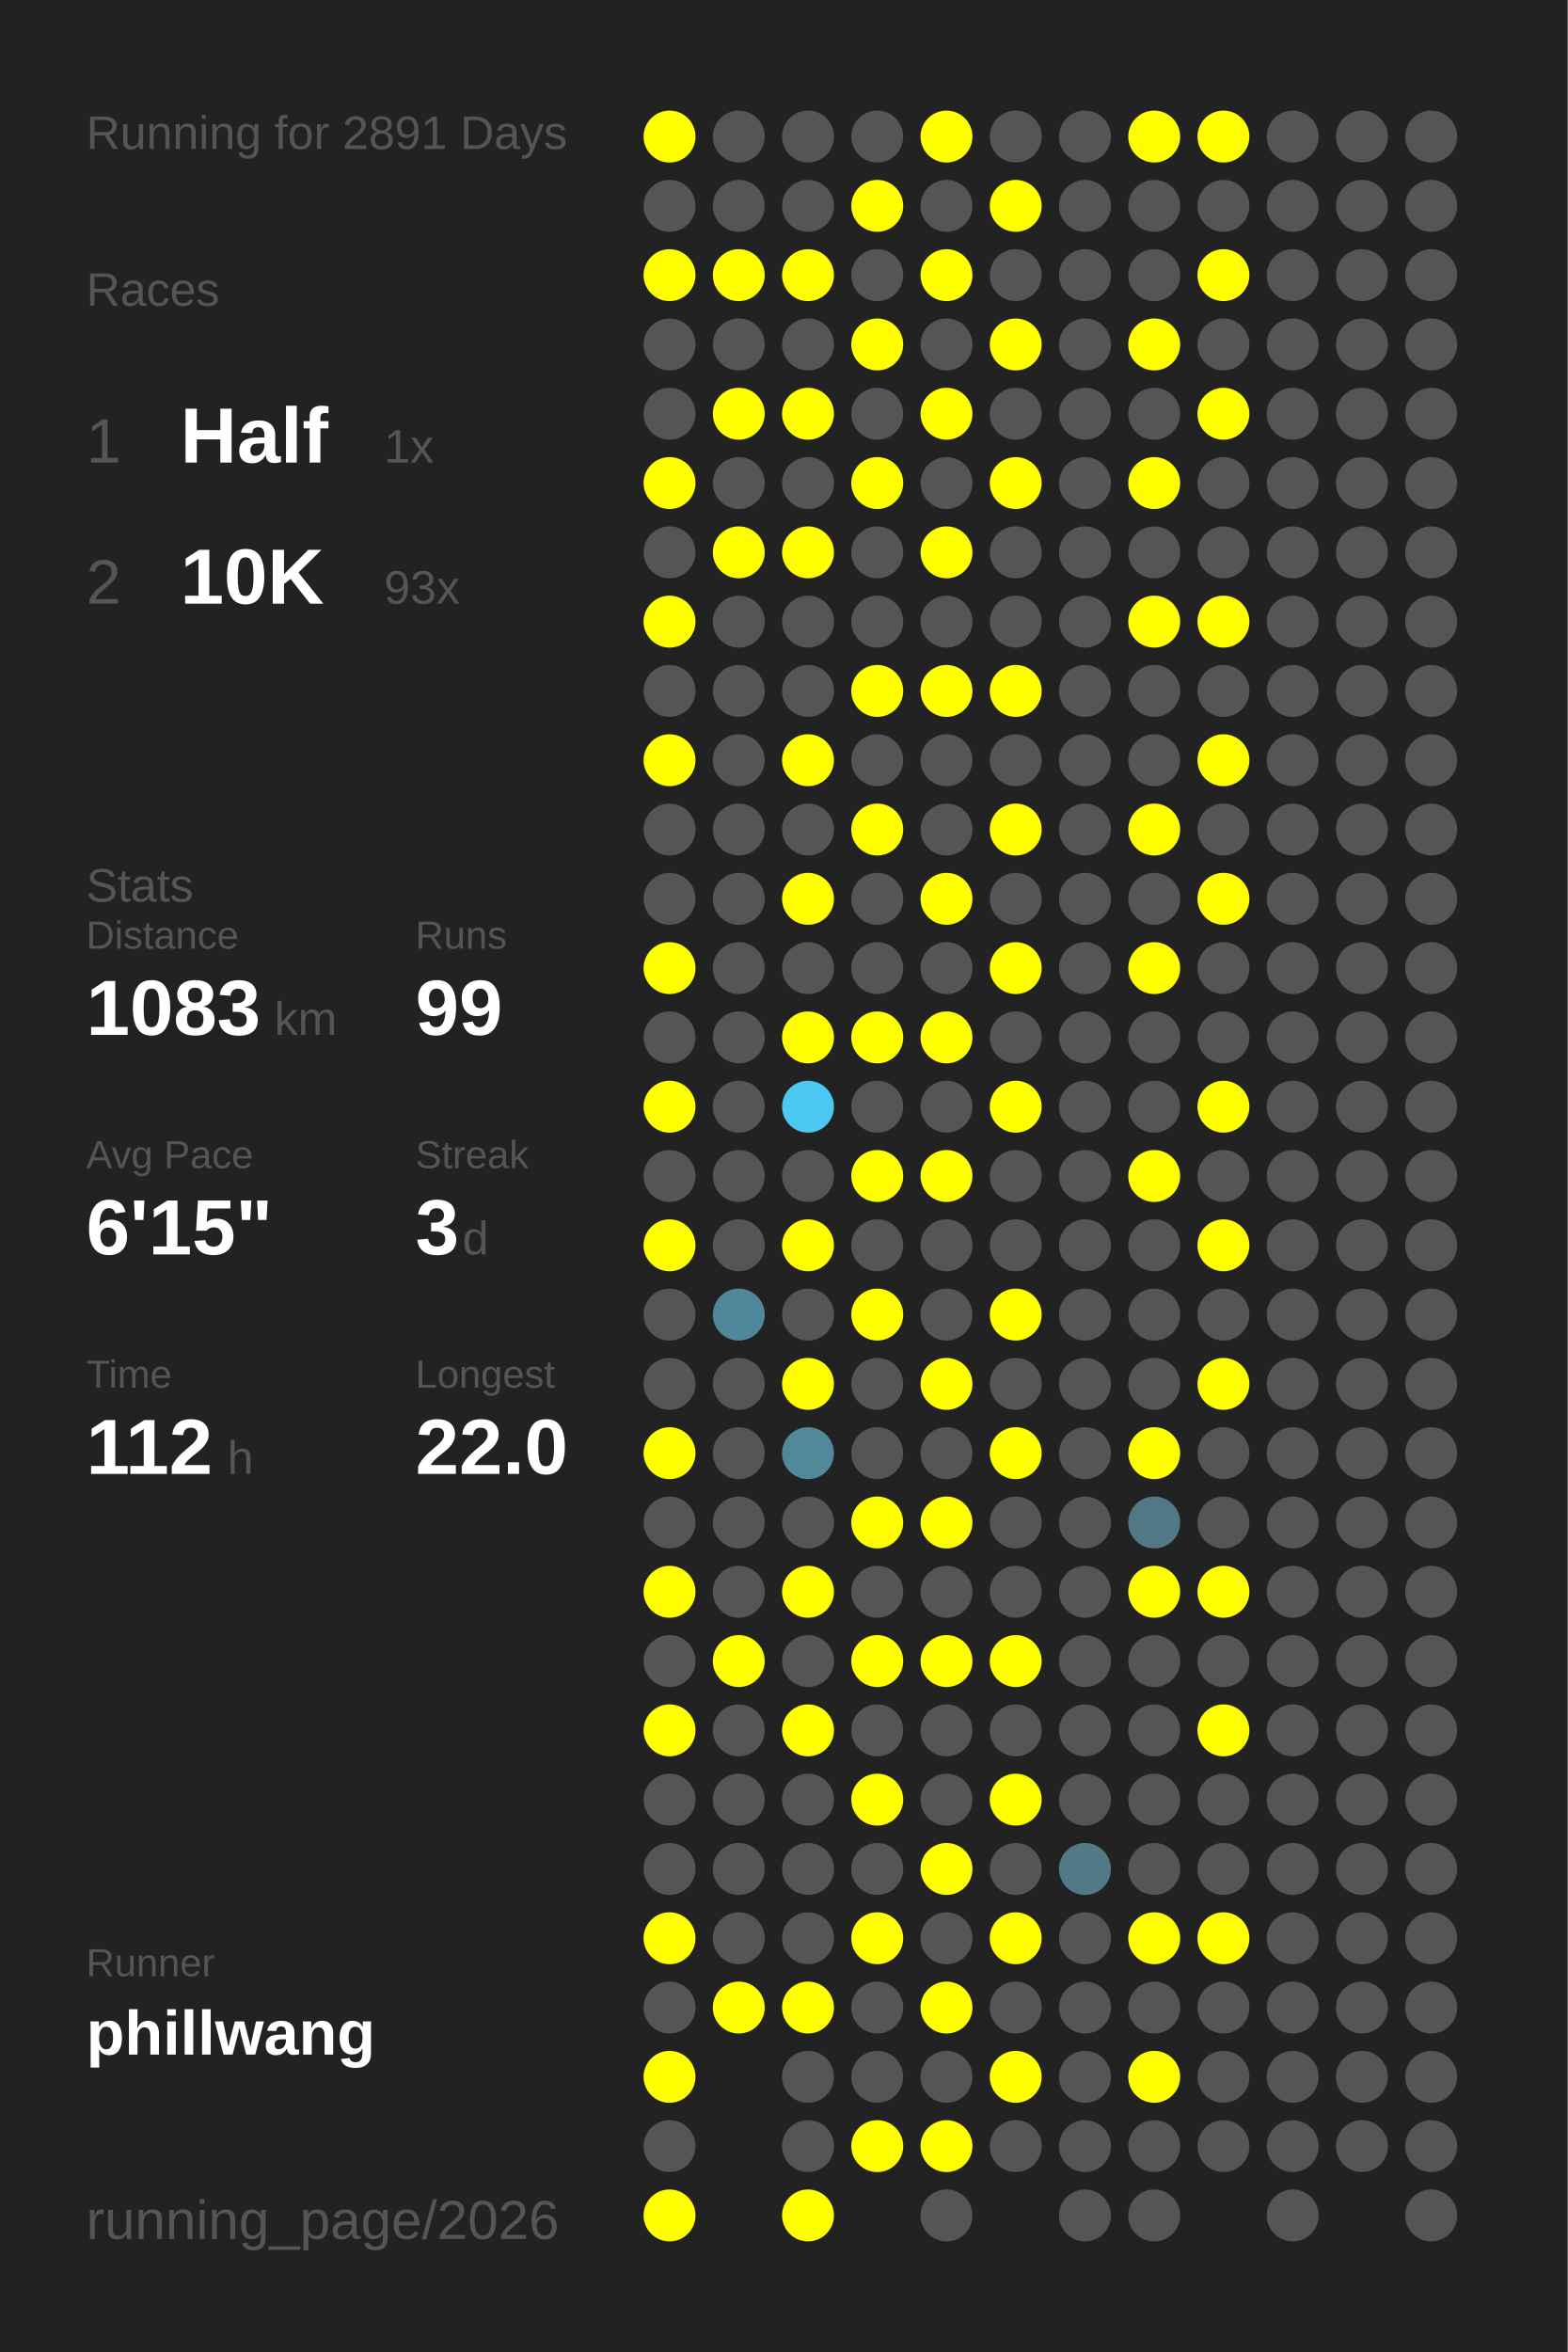
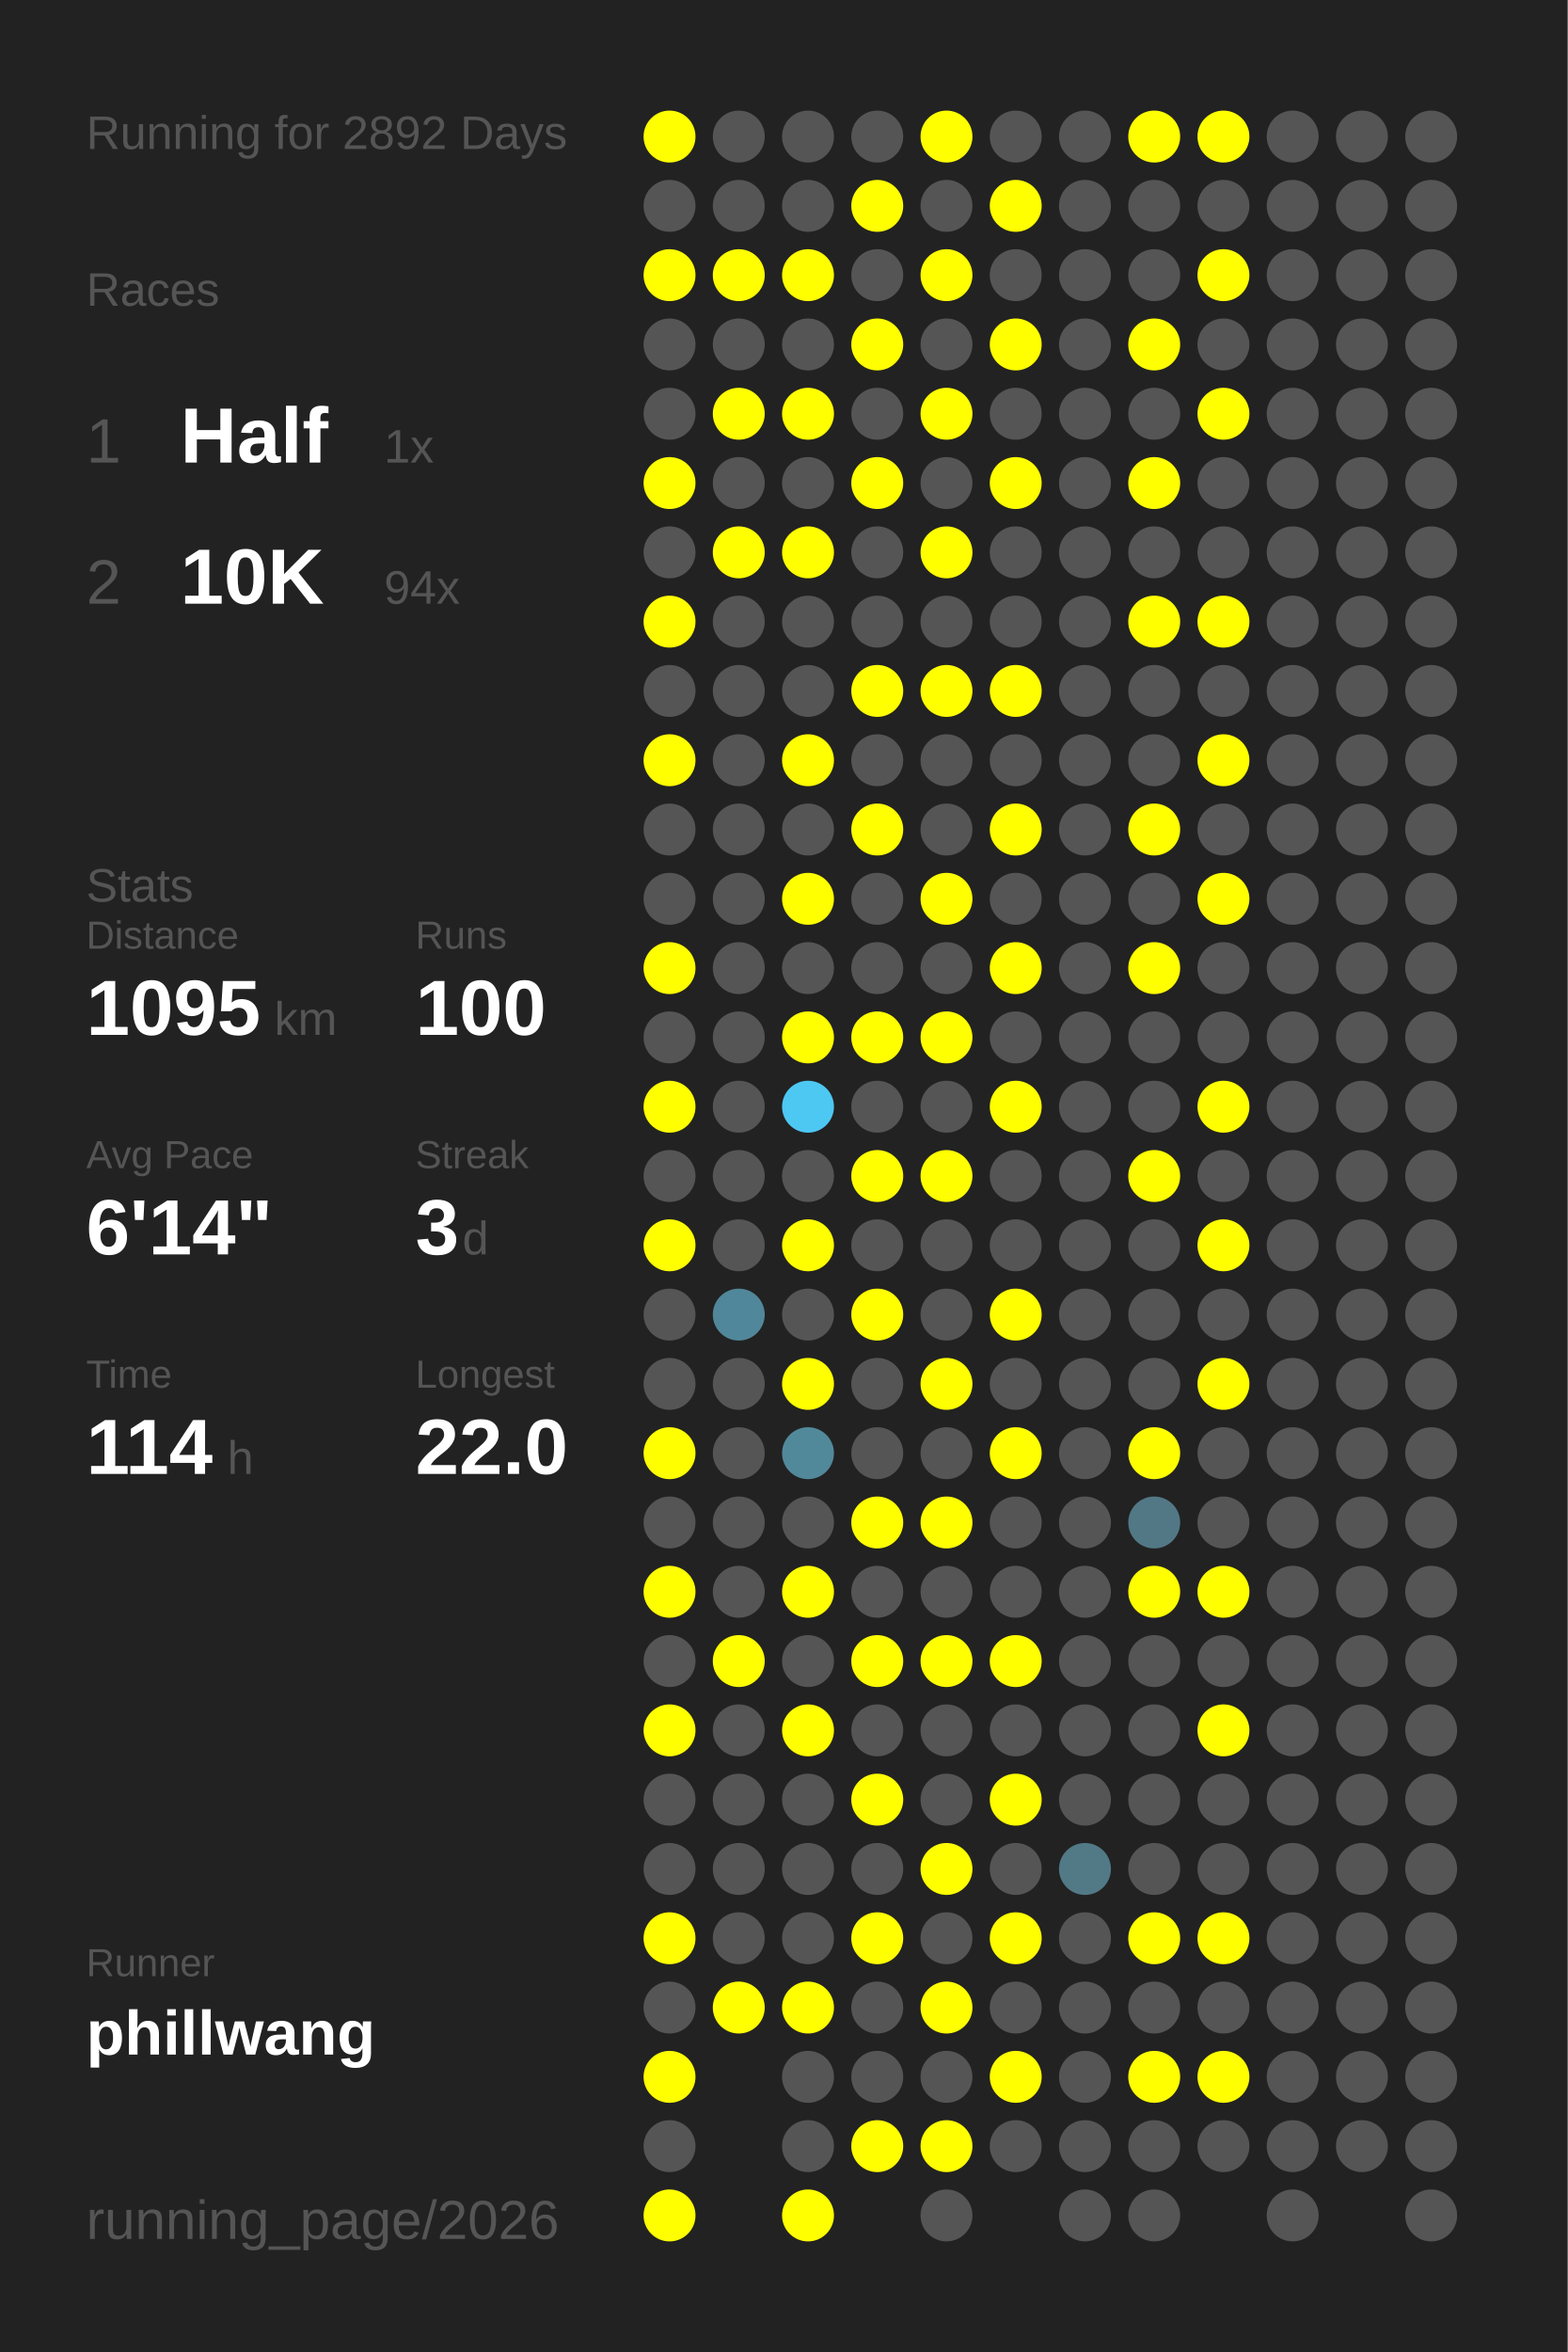
<svg xmlns="http://www.w3.org/2000/svg" baseProfile="full" height="300mm" version="1.1" viewBox="0,0,200,300" width="200mm">
  <defs />
  <rect fill="#222222" height="300" width="200" x="0" y="0" />
-   <text fill="#555555" style="font-size:6px; font-family:Arial;" x="11" y="19">Running for 2891 Days</text>
+   <text fill="#555555" style="font-size:6px; font-family:Arial;" x="11" y="19">Running for 2892 Days</text>
  <text fill="#555555" style="font-size:6px; font-family:Arial;" x="11" y="39">Races</text>
  <text fill="#555555" style="font-size:8px; font-family:Arial;" x="11" y="59">1</text>
  <text fill="#FFFFFF" style="font-size:10px; font-family:Arial; font-weight:bold;" x="23" y="59">Half</text>
  <text fill="#555555" style="font-size:6px; font-family:Arial;" x="49" y="59">1x</text>
  <text fill="#555555" style="font-size:8px; font-family:Arial;" x="11" y="77">2</text>
  <text fill="#FFFFFF" style="font-size:10px; font-family:Arial; font-weight:bold;" x="23" y="77">10K</text>
-   <text fill="#555555" style="font-size:6px; font-family:Arial;" x="49" y="77">93x</text>
+   <text fill="#555555" style="font-size:6px; font-family:Arial;" x="49" y="77">94x</text>
  <text fill="#555555" style="font-size:6px; font-family:Arial;" x="11" y="115">Stats</text>
  <text fill="#555555" style="font-size:5px; font-family:Arial;" x="11" y="121">Distance</text>
-   <text fill="#FFFFFF" style="font-size:10px; font-family:Arial; font-weight:bold;" x="11" y="132">1083</text>
+   <text fill="#FFFFFF" style="font-size:10px; font-family:Arial; font-weight:bold;" x="11" y="132">1095</text>
  <text fill="#555555" style="font-size:6px; font-family:Arial;" x="35" y="132">km</text>
  <text fill="#555555" style="font-size:5px; font-family:Arial;" x="53" y="121">Runs</text>
-   <text fill="#FFFFFF" style="font-size:10px; font-family:Arial; font-weight:bold;" x="53" y="132">99</text>
+   <text fill="#FFFFFF" style="font-size:10px; font-family:Arial; font-weight:bold;" x="53" y="132">100</text>
  <text fill="#555555" style="font-size:5px; font-family:Arial;" x="11" y="149">Avg Pace</text>
-   <text fill="#FFFFFF" style="font-size:10px; font-family:Arial; font-weight:bold;" x="11" y="160">6'15"</text>
+   <text fill="#FFFFFF" style="font-size:10px; font-family:Arial; font-weight:bold;" x="11" y="160">6'14"</text>
  <text fill="#555555" style="font-size:5px; font-family:Arial;" x="53" y="149">Streak</text>
  <text fill="#FFFFFF" style="font-size:10px; font-family:Arial; font-weight:bold;" x="53" y="160">3</text>
  <text fill="#555555" style="font-size:6px; font-family:Arial;" x="59" y="160">d</text>
  <text fill="#555555" style="font-size:5px; font-family:Arial;" x="11" y="177">Time</text>
-   <text fill="#FFFFFF" style="font-size:10px; font-family:Arial; font-weight:bold;" x="11" y="188">112</text>
+   <text fill="#FFFFFF" style="font-size:10px; font-family:Arial; font-weight:bold;" x="11" y="188">114</text>
  <text fill="#555555" style="font-size:6px; font-family:Arial;" x="29" y="188">h</text>
  <text fill="#555555" style="font-size:5px; font-family:Arial;" x="53" y="177">Longest</text>
  <text fill="#FFFFFF" style="font-size:10px; font-family:Arial; font-weight:bold;" x="53" y="188">22.0</text>
  <text fill="#555555" style="font-size:5px; font-family:Arial;" x="11" y="252.065">Runner</text>
  <text fill="#FFFFFF" style="font-size:8px; font-family:Arial; font-weight:bold;" x="11" y="262.065">phillwang</text>
  <text fill="#555555" style="font-size:7px; font-family:Arial;" x="11" y="285.581">running_page/2026</text>
  <circle cx="85.417" cy="17.419" fill="#FFFF00" r="3.312" />
  <circle cx="85.417" cy="26.258" fill="#555555" r="3.312" />
  <circle cx="85.417" cy="35.097" fill="#FFFF00" r="3.312" />
  <circle cx="85.417" cy="43.935" fill="#555555" r="3.312" />
  <circle cx="85.417" cy="52.774" fill="#555555" r="3.312" />
  <circle cx="85.417" cy="61.613" fill="#FFFF00" r="3.312" />
  <circle cx="85.417" cy="70.452" fill="#555555" r="3.312" />
  <circle cx="85.417" cy="79.29" fill="#FFFF00" r="3.312" />
  <circle cx="85.417" cy="88.129" fill="#555555" r="3.312" />
  <circle cx="85.417" cy="96.968" fill="#FFFF00" r="3.312" />
  <circle cx="85.417" cy="105.806" fill="#555555" r="3.312" />
  <circle cx="85.417" cy="114.645" fill="#555555" r="3.312" />
  <circle cx="85.417" cy="123.484" fill="#FFFF00" r="3.312" />
  <circle cx="85.417" cy="132.323" fill="#555555" r="3.312" />
  <circle cx="85.417" cy="141.161" fill="#FFFF00" r="3.312" />
  <circle cx="85.417" cy="150" fill="#555555" r="3.312" />
  <circle cx="85.417" cy="158.839" fill="#FFFF00" r="3.312" />
  <circle cx="85.417" cy="167.677" fill="#555555" r="3.312" />
  <circle cx="85.417" cy="176.516" fill="#555555" r="3.312" />
  <circle cx="85.417" cy="185.355" fill="#FFFF00" r="3.312" />
  <circle cx="85.417" cy="194.194" fill="#555555" r="3.312" />
  <circle cx="85.417" cy="203.032" fill="#FFFF00" r="3.312" />
  <circle cx="85.417" cy="211.871" fill="#555555" r="3.312" />
  <circle cx="85.417" cy="220.71" fill="#FFFF00" r="3.312" />
  <circle cx="85.417" cy="229.548" fill="#555555" r="3.312" />
  <circle cx="85.417" cy="238.387" fill="#555555" r="3.312" />
  <circle cx="85.417" cy="247.226" fill="#FFFF00" r="3.312" />
  <circle cx="85.417" cy="256.065" fill="#555555" r="3.312" />
  <circle cx="85.417" cy="264.903" fill="#FFFF00" r="3.312" />
  <circle cx="85.417" cy="273.742" fill="#555555" r="3.312" />
  <circle cx="85.417" cy="282.581" fill="#FFFF00" r="3.312" />
  <circle cx="94.25" cy="17.419" fill="#555555" r="3.312" />
  <circle cx="94.25" cy="26.258" fill="#555555" r="3.312" />
  <circle cx="94.25" cy="35.097" fill="#FFFF00" r="3.312" />
  <circle cx="94.25" cy="43.935" fill="#555555" r="3.312" />
  <circle cx="94.25" cy="52.774" fill="#FFFF00" r="3.312" />
  <circle cx="94.25" cy="61.613" fill="#555555" r="3.312" />
  <circle cx="94.25" cy="70.452" fill="#FFFF00" r="3.312" />
  <circle cx="94.25" cy="79.29" fill="#555555" r="3.312" />
  <circle cx="94.25" cy="88.129" fill="#555555" r="3.312" />
  <circle cx="94.25" cy="96.968" fill="#555555" r="3.312" />
  <circle cx="94.25" cy="105.806" fill="#555555" r="3.312" />
  <circle cx="94.25" cy="114.645" fill="#555555" r="3.312" />
  <circle cx="94.25" cy="123.484" fill="#555555" r="3.312" />
  <circle cx="94.25" cy="132.323" fill="#555555" r="3.312" />
  <circle cx="94.25" cy="141.161" fill="#555555" r="3.312" />
  <circle cx="94.25" cy="150" fill="#555555" r="3.312" />
  <circle cx="94.25" cy="158.839" fill="#555555" r="3.312" />
  <circle cx="94.25" cy="167.677" fill="#51879a" r="3.312" />
  <circle cx="94.25" cy="176.516" fill="#555555" r="3.312" />
  <circle cx="94.25" cy="185.355" fill="#555555" r="3.312" />
  <circle cx="94.25" cy="194.194" fill="#555555" r="3.312" />
  <circle cx="94.25" cy="203.032" fill="#555555" r="3.312" />
  <circle cx="94.25" cy="211.871" fill="#FFFF00" r="3.312" />
  <circle cx="94.25" cy="220.71" fill="#555555" r="3.312" />
  <circle cx="94.25" cy="229.548" fill="#555555" r="3.312" />
  <circle cx="94.25" cy="238.387" fill="#555555" r="3.312" />
  <circle cx="94.25" cy="247.226" fill="#555555" r="3.312" />
  <circle cx="94.25" cy="256.065" fill="#FFFF00" r="3.312" />
  <circle cx="103.083" cy="17.419" fill="#555555" r="3.312" />
  <circle cx="103.083" cy="26.258" fill="#555555" r="3.312" />
  <circle cx="103.083" cy="35.097" fill="#FFFF00" r="3.312" />
  <circle cx="103.083" cy="43.935" fill="#555555" r="3.312" />
  <circle cx="103.083" cy="52.774" fill="#FFFF00" r="3.312" />
  <circle cx="103.083" cy="61.613" fill="#555555" r="3.312" />
  <circle cx="103.083" cy="70.452" fill="#FFFF00" r="3.312" />
  <circle cx="103.083" cy="79.29" fill="#555555" r="3.312" />
  <circle cx="103.083" cy="88.129" fill="#555555" r="3.312" />
  <circle cx="103.083" cy="96.968" fill="#FFFF00" r="3.312" />
  <circle cx="103.083" cy="105.806" fill="#555555" r="3.312" />
  <circle cx="103.083" cy="114.645" fill="#FFFF00" r="3.312" />
  <circle cx="103.083" cy="123.484" fill="#555555" r="3.312" />
  <circle cx="103.083" cy="132.323" fill="#FFFF00" r="3.312" />
  <circle cx="103.083" cy="141.161" fill="#4dc8f2" r="3.312" />
  <circle cx="103.083" cy="150" fill="#555555" r="3.312" />
  <circle cx="103.083" cy="158.839" fill="#FFFF00" r="3.312" />
  <circle cx="103.083" cy="167.677" fill="#555555" r="3.312" />
  <circle cx="103.083" cy="176.516" fill="#FFFF00" r="3.312" />
  <circle cx="103.083" cy="185.355" fill="#51899b" r="3.312" />
  <circle cx="103.083" cy="194.194" fill="#555555" r="3.312" />
  <circle cx="103.083" cy="203.032" fill="#FFFF00" r="3.312" />
  <circle cx="103.083" cy="211.871" fill="#555555" r="3.312" />
  <circle cx="103.083" cy="220.71" fill="#FFFF00" r="3.312" />
  <circle cx="103.083" cy="229.548" fill="#555555" r="3.312" />
  <circle cx="103.083" cy="238.387" fill="#555555" r="3.312" />
  <circle cx="103.083" cy="247.226" fill="#555555" r="3.312" />
  <circle cx="103.083" cy="256.065" fill="#FFFF00" r="3.312" />
  <circle cx="103.083" cy="264.903" fill="#555555" r="3.312" />
  <circle cx="103.083" cy="273.742" fill="#555555" r="3.312" />
  <circle cx="103.083" cy="282.581" fill="#FFFF00" r="3.312" />
  <circle cx="111.917" cy="17.419" fill="#555555" r="3.312" />
  <circle cx="111.917" cy="26.258" fill="#FFFF00" r="3.312" />
  <circle cx="111.917" cy="35.097" fill="#555555" r="3.312" />
  <circle cx="111.917" cy="43.935" fill="#FFFF00" r="3.312" />
  <circle cx="111.917" cy="52.774" fill="#555555" r="3.312" />
  <circle cx="111.917" cy="61.613" fill="#FFFF00" r="3.312" />
  <circle cx="111.917" cy="70.452" fill="#555555" r="3.312" />
  <circle cx="111.917" cy="79.29" fill="#555555" r="3.312" />
  <circle cx="111.917" cy="88.129" fill="#FFFF00" r="3.312" />
  <circle cx="111.917" cy="96.968" fill="#555555" r="3.312" />
  <circle cx="111.917" cy="105.806" fill="#FFFF00" r="3.312" />
  <circle cx="111.917" cy="114.645" fill="#555555" r="3.312" />
  <circle cx="111.917" cy="123.484" fill="#555555" r="3.312" />
  <circle cx="111.917" cy="132.323" fill="#FFFF00" r="3.312" />
  <circle cx="111.917" cy="141.161" fill="#555555" r="3.312" />
  <circle cx="111.917" cy="150" fill="#FFFF00" r="3.312" />
  <circle cx="111.917" cy="158.839" fill="#555555" r="3.312" />
  <circle cx="111.917" cy="167.677" fill="#FFFF00" r="3.312" />
  <circle cx="111.917" cy="176.516" fill="#555555" r="3.312" />
  <circle cx="111.917" cy="185.355" fill="#555555" r="3.312" />
  <circle cx="111.917" cy="194.194" fill="#FFFF00" r="3.312" />
  <circle cx="111.917" cy="203.032" fill="#555555" r="3.312" />
  <circle cx="111.917" cy="211.871" fill="#FFFF00" r="3.312" />
  <circle cx="111.917" cy="220.71" fill="#555555" r="3.312" />
  <circle cx="111.917" cy="229.548" fill="#FFFF00" r="3.312" />
  <circle cx="111.917" cy="238.387" fill="#555555" r="3.312" />
  <circle cx="111.917" cy="247.226" fill="#FFFF00" r="3.312" />
  <circle cx="111.917" cy="256.065" fill="#555555" r="3.312" />
  <circle cx="111.917" cy="264.903" fill="#555555" r="3.312" />
  <circle cx="111.917" cy="273.742" fill="#FFFF00" r="3.312" />
  <circle cx="120.75" cy="17.419" fill="#FFFF00" r="3.312" />
  <circle cx="120.75" cy="26.258" fill="#555555" r="3.312" />
  <circle cx="120.75" cy="35.097" fill="#FFFF00" r="3.312" />
  <circle cx="120.75" cy="43.935" fill="#555555" r="3.312" />
  <circle cx="120.75" cy="52.774" fill="#FFFF00" r="3.312" />
  <circle cx="120.75" cy="61.613" fill="#555555" r="3.312" />
  <circle cx="120.75" cy="70.452" fill="#FFFF00" r="3.312" />
  <circle cx="120.75" cy="79.29" fill="#555555" r="3.312" />
  <circle cx="120.75" cy="88.129" fill="#FFFF00" r="3.312" />
  <circle cx="120.75" cy="96.968" fill="#555555" r="3.312" />
  <circle cx="120.75" cy="105.806" fill="#555555" r="3.312" />
  <circle cx="120.75" cy="114.645" fill="#FFFF00" r="3.312" />
  <circle cx="120.75" cy="123.484" fill="#555555" r="3.312" />
  <circle cx="120.75" cy="132.323" fill="#FFFF00" r="3.312" />
  <circle cx="120.75" cy="141.161" fill="#555555" r="3.312" />
  <circle cx="120.75" cy="150" fill="#FFFF00" r="3.312" />
  <circle cx="120.75" cy="158.839" fill="#555555" r="3.312" />
  <circle cx="120.75" cy="167.677" fill="#555555" r="3.312" />
  <circle cx="120.75" cy="176.516" fill="#FFFF00" r="3.312" />
  <circle cx="120.75" cy="185.355" fill="#555555" r="3.312" />
  <circle cx="120.75" cy="194.194" fill="#FFFF00" r="3.312" />
  <circle cx="120.75" cy="203.032" fill="#555555" r="3.312" />
  <circle cx="120.75" cy="211.871" fill="#FFFF00" r="3.312" />
  <circle cx="120.75" cy="220.71" fill="#555555" r="3.312" />
  <circle cx="120.75" cy="229.548" fill="#555555" r="3.312" />
  <circle cx="120.75" cy="238.387" fill="#FFFF00" r="3.312" />
  <circle cx="120.75" cy="247.226" fill="#555555" r="3.312" />
  <circle cx="120.75" cy="256.065" fill="#FFFF00" r="3.312" />
  <circle cx="120.75" cy="264.903" fill="#555555" r="3.312" />
  <circle cx="120.75" cy="273.742" fill="#FFFF00" r="3.312" />
  <circle cx="120.75" cy="282.581" fill="#555555" r="3.312" />
  <circle cx="129.583" cy="17.419" fill="#555555" r="3.312" />
  <circle cx="129.583" cy="26.258" fill="#FFFF00" r="3.312" />
  <circle cx="129.583" cy="35.097" fill="#555555" r="3.312" />
  <circle cx="129.583" cy="43.935" fill="#FFFF00" r="3.312" />
  <circle cx="129.583" cy="52.774" fill="#555555" r="3.312" />
  <circle cx="129.583" cy="61.613" fill="#FFFF00" r="3.312" />
  <circle cx="129.583" cy="70.452" fill="#555555" r="3.312" />
  <circle cx="129.583" cy="79.29" fill="#555555" r="3.312" />
  <circle cx="129.583" cy="88.129" fill="#FFFF00" r="3.312" />
  <circle cx="129.583" cy="96.968" fill="#555555" r="3.312" />
  <circle cx="129.583" cy="105.806" fill="#FFFF00" r="3.312" />
  <circle cx="129.583" cy="114.645" fill="#555555" r="3.312" />
  <circle cx="129.583" cy="123.484" fill="#FFFF00" r="3.312" />
  <circle cx="129.583" cy="132.323" fill="#555555" r="3.312" />
  <circle cx="129.583" cy="141.161" fill="#FFFF00" r="3.312" />
  <circle cx="129.583" cy="150" fill="#555555" r="3.312" />
  <circle cx="129.583" cy="158.839" fill="#555555" r="3.312" />
  <circle cx="129.583" cy="167.677" fill="#FFFF00" r="3.312" />
  <circle cx="129.583" cy="176.516" fill="#555555" r="3.312" />
  <circle cx="129.583" cy="185.355" fill="#FFFF00" r="3.312" />
  <circle cx="129.583" cy="194.194" fill="#555555" r="3.312" />
  <circle cx="129.583" cy="203.032" fill="#555555" r="3.312" />
  <circle cx="129.583" cy="211.871" fill="#FFFF00" r="3.312" />
  <circle cx="129.583" cy="220.71" fill="#555555" r="3.312" />
  <circle cx="129.583" cy="229.548" fill="#FFFF00" r="3.312" />
  <circle cx="129.583" cy="238.387" fill="#555555" r="3.312" />
  <circle cx="129.583" cy="247.226" fill="#FFFF00" r="3.312" />
  <circle cx="129.583" cy="256.065" fill="#555555" r="3.312" />
  <circle cx="129.583" cy="264.903" fill="#FFFF00" r="3.312" />
  <circle cx="129.583" cy="273.742" fill="#555555" r="3.312" />
  <circle cx="138.417" cy="17.419" fill="#555555" r="3.312" />
  <circle cx="138.417" cy="26.258" fill="#555555" r="3.312" />
  <circle cx="138.417" cy="35.097" fill="#555555" r="3.312" />
  <circle cx="138.417" cy="43.935" fill="#555555" r="3.312" />
  <circle cx="138.417" cy="52.774" fill="#555555" r="3.312" />
  <circle cx="138.417" cy="61.613" fill="#555555" r="3.312" />
  <circle cx="138.417" cy="70.452" fill="#555555" r="3.312" />
  <circle cx="138.417" cy="79.29" fill="#555555" r="3.312" />
  <circle cx="138.417" cy="88.129" fill="#555555" r="3.312" />
  <circle cx="138.417" cy="96.968" fill="#555555" r="3.312" />
  <circle cx="138.417" cy="105.806" fill="#555555" r="3.312" />
  <circle cx="138.417" cy="114.645" fill="#555555" r="3.312" />
  <circle cx="138.417" cy="123.484" fill="#555555" r="3.312" />
  <circle cx="138.417" cy="132.323" fill="#555555" r="3.312" />
  <circle cx="138.417" cy="141.161" fill="#555555" r="3.312" />
  <circle cx="138.417" cy="150" fill="#555555" r="3.312" />
  <circle cx="138.417" cy="158.839" fill="#555555" r="3.312" />
  <circle cx="138.417" cy="167.677" fill="#555555" r="3.312" />
  <circle cx="138.417" cy="176.516" fill="#555555" r="3.312" />
  <circle cx="138.417" cy="185.355" fill="#555555" r="3.312" />
  <circle cx="138.417" cy="194.194" fill="#555555" r="3.312" />
  <circle cx="138.417" cy="203.032" fill="#555555" r="3.312" />
  <circle cx="138.417" cy="211.871" fill="#555555" r="3.312" />
  <circle cx="138.417" cy="220.71" fill="#555555" r="3.312" />
  <circle cx="138.417" cy="229.548" fill="#555555" r="3.312" />
  <circle cx="138.417" cy="238.387" fill="#527986" r="3.312" />
  <circle cx="138.417" cy="247.226" fill="#555555" r="3.312" />
  <circle cx="138.417" cy="256.065" fill="#555555" r="3.312" />
  <circle cx="138.417" cy="264.903" fill="#555555" r="3.312" />
  <circle cx="138.417" cy="273.742" fill="#555555" r="3.312" />
  <circle cx="138.417" cy="282.581" fill="#555555" r="3.312" />
  <circle cx="147.25" cy="17.419" fill="#FFFF00" r="3.312" />
  <circle cx="147.25" cy="26.258" fill="#555555" r="3.312" />
  <circle cx="147.25" cy="35.097" fill="#555555" r="3.312" />
  <circle cx="147.25" cy="43.935" fill="#FFFF00" r="3.312" />
  <circle cx="147.25" cy="52.774" fill="#555555" r="3.312" />
  <circle cx="147.25" cy="61.613" fill="#FFFF00" r="3.312" />
  <circle cx="147.25" cy="70.452" fill="#555555" r="3.312" />
  <circle cx="147.25" cy="79.29" fill="#FFFF00" r="3.312" />
  <circle cx="147.25" cy="88.129" fill="#555555" r="3.312" />
  <circle cx="147.25" cy="96.968" fill="#555555" r="3.312" />
  <circle cx="147.25" cy="105.806" fill="#FFFF00" r="3.312" />
  <circle cx="147.25" cy="114.645" fill="#555555" r="3.312" />
  <circle cx="147.25" cy="123.484" fill="#FFFF00" r="3.312" />
  <circle cx="147.25" cy="132.323" fill="#555555" r="3.312" />
  <circle cx="147.25" cy="141.161" fill="#555555" r="3.312" />
  <circle cx="147.25" cy="150" fill="#FFFF00" r="3.312" />
  <circle cx="147.25" cy="158.839" fill="#555555" r="3.312" />
  <circle cx="147.25" cy="167.677" fill="#555555" r="3.312" />
  <circle cx="147.25" cy="176.516" fill="#555555" r="3.312" />
  <circle cx="147.25" cy="185.355" fill="#FFFF00" r="3.312" />
  <circle cx="147.25" cy="194.194" fill="#527885" r="3.312" />
  <circle cx="147.25" cy="203.032" fill="#FFFF00" r="3.312" />
  <circle cx="147.25" cy="211.871" fill="#555555" r="3.312" />
  <circle cx="147.25" cy="220.71" fill="#555555" r="3.312" />
  <circle cx="147.25" cy="229.548" fill="#555555" r="3.312" />
  <circle cx="147.25" cy="238.387" fill="#555555" r="3.312" />
  <circle cx="147.25" cy="247.226" fill="#FFFF00" r="3.312" />
  <circle cx="147.25" cy="256.065" fill="#555555" r="3.312" />
  <circle cx="147.25" cy="264.903" fill="#FFFF00" r="3.312" />
  <circle cx="147.25" cy="273.742" fill="#555555" r="3.312" />
  <circle cx="147.25" cy="282.581" fill="#555555" r="3.312" />
  <circle cx="156.083" cy="17.419" fill="#FFFF00" r="3.312" />
  <circle cx="156.083" cy="26.258" fill="#555555" r="3.312" />
  <circle cx="156.083" cy="35.097" fill="#FFFF00" r="3.312" />
  <circle cx="156.083" cy="43.935" fill="#555555" r="3.312" />
  <circle cx="156.083" cy="52.774" fill="#FFFF00" r="3.312" />
  <circle cx="156.083" cy="61.613" fill="#555555" r="3.312" />
  <circle cx="156.083" cy="70.452" fill="#555555" r="3.312" />
  <circle cx="156.083" cy="79.29" fill="#FFFF00" r="3.312" />
  <circle cx="156.083" cy="88.129" fill="#555555" r="3.312" />
  <circle cx="156.083" cy="96.968" fill="#FFFF00" r="3.312" />
  <circle cx="156.083" cy="105.806" fill="#555555" r="3.312" />
  <circle cx="156.083" cy="114.645" fill="#FFFF00" r="3.312" />
  <circle cx="156.083" cy="123.484" fill="#555555" r="3.312" />
  <circle cx="156.083" cy="132.323" fill="#555555" r="3.312" />
  <circle cx="156.083" cy="141.161" fill="#FFFF00" r="3.312" />
  <circle cx="156.083" cy="150" fill="#555555" r="3.312" />
  <circle cx="156.083" cy="158.839" fill="#FFFF00" r="3.312" />
  <circle cx="156.083" cy="167.677" fill="#555555" r="3.312" />
  <circle cx="156.083" cy="176.516" fill="#FFFF00" r="3.312" />
  <circle cx="156.083" cy="185.355" fill="#555555" r="3.312" />
  <circle cx="156.083" cy="194.194" fill="#555555" r="3.312" />
  <circle cx="156.083" cy="203.032" fill="#FFFF00" r="3.312" />
  <circle cx="156.083" cy="211.871" fill="#555555" r="3.312" />
  <circle cx="156.083" cy="220.71" fill="#FFFF00" r="3.312" />
  <circle cx="156.083" cy="229.548" fill="#555555" r="3.312" />
  <circle cx="156.083" cy="238.387" fill="#555555" r="3.312" />
  <circle cx="156.083" cy="247.226" fill="#FFFF00" r="3.312" />
  <circle cx="156.083" cy="256.065" fill="#555555" r="3.312" />
-   <circle cx="156.083" cy="264.903" fill="#555555" r="3.312" />
+   <circle cx="156.083" cy="264.903" fill="#FFFF00" r="3.312" />
  <circle cx="156.083" cy="273.742" fill="#555555" r="3.312" />
  <circle cx="164.917" cy="17.419" fill="#555555" r="3.312" />
  <circle cx="164.917" cy="26.258" fill="#555555" r="3.312" />
  <circle cx="164.917" cy="35.097" fill="#555555" r="3.312" />
  <circle cx="164.917" cy="43.935" fill="#555555" r="3.312" />
  <circle cx="164.917" cy="52.774" fill="#555555" r="3.312" />
  <circle cx="164.917" cy="61.613" fill="#555555" r="3.312" />
  <circle cx="164.917" cy="70.452" fill="#555555" r="3.312" />
  <circle cx="164.917" cy="79.29" fill="#555555" r="3.312" />
  <circle cx="164.917" cy="88.129" fill="#555555" r="3.312" />
  <circle cx="164.917" cy="96.968" fill="#555555" r="3.312" />
  <circle cx="164.917" cy="105.806" fill="#555555" r="3.312" />
  <circle cx="164.917" cy="114.645" fill="#555555" r="3.312" />
  <circle cx="164.917" cy="123.484" fill="#555555" r="3.312" />
  <circle cx="164.917" cy="132.323" fill="#555555" r="3.312" />
  <circle cx="164.917" cy="141.161" fill="#555555" r="3.312" />
  <circle cx="164.917" cy="150" fill="#555555" r="3.312" />
  <circle cx="164.917" cy="158.839" fill="#555555" r="3.312" />
  <circle cx="164.917" cy="167.677" fill="#555555" r="3.312" />
  <circle cx="164.917" cy="176.516" fill="#555555" r="3.312" />
  <circle cx="164.917" cy="185.355" fill="#555555" r="3.312" />
  <circle cx="164.917" cy="194.194" fill="#555555" r="3.312" />
  <circle cx="164.917" cy="203.032" fill="#555555" r="3.312" />
  <circle cx="164.917" cy="211.871" fill="#555555" r="3.312" />
  <circle cx="164.917" cy="220.71" fill="#555555" r="3.312" />
  <circle cx="164.917" cy="229.548" fill="#555555" r="3.312" />
  <circle cx="164.917" cy="238.387" fill="#555555" r="3.312" />
  <circle cx="164.917" cy="247.226" fill="#555555" r="3.312" />
  <circle cx="164.917" cy="256.065" fill="#555555" r="3.312" />
  <circle cx="164.917" cy="264.903" fill="#555555" r="3.312" />
  <circle cx="164.917" cy="273.742" fill="#555555" r="3.312" />
  <circle cx="164.917" cy="282.581" fill="#555555" r="3.312" />
  <circle cx="173.75" cy="17.419" fill="#555555" r="3.312" />
  <circle cx="173.75" cy="26.258" fill="#555555" r="3.312" />
  <circle cx="173.75" cy="35.097" fill="#555555" r="3.312" />
  <circle cx="173.75" cy="43.935" fill="#555555" r="3.312" />
  <circle cx="173.75" cy="52.774" fill="#555555" r="3.312" />
  <circle cx="173.75" cy="61.613" fill="#555555" r="3.312" />
  <circle cx="173.75" cy="70.452" fill="#555555" r="3.312" />
  <circle cx="173.75" cy="79.29" fill="#555555" r="3.312" />
  <circle cx="173.75" cy="88.129" fill="#555555" r="3.312" />
  <circle cx="173.75" cy="96.968" fill="#555555" r="3.312" />
  <circle cx="173.75" cy="105.806" fill="#555555" r="3.312" />
  <circle cx="173.75" cy="114.645" fill="#555555" r="3.312" />
  <circle cx="173.75" cy="123.484" fill="#555555" r="3.312" />
  <circle cx="173.75" cy="132.323" fill="#555555" r="3.312" />
  <circle cx="173.75" cy="141.161" fill="#555555" r="3.312" />
  <circle cx="173.75" cy="150" fill="#555555" r="3.312" />
  <circle cx="173.75" cy="158.839" fill="#555555" r="3.312" />
  <circle cx="173.75" cy="167.677" fill="#555555" r="3.312" />
  <circle cx="173.75" cy="176.516" fill="#555555" r="3.312" />
  <circle cx="173.75" cy="185.355" fill="#555555" r="3.312" />
  <circle cx="173.75" cy="194.194" fill="#555555" r="3.312" />
  <circle cx="173.75" cy="203.032" fill="#555555" r="3.312" />
  <circle cx="173.75" cy="211.871" fill="#555555" r="3.312" />
  <circle cx="173.75" cy="220.71" fill="#555555" r="3.312" />
  <circle cx="173.75" cy="229.548" fill="#555555" r="3.312" />
  <circle cx="173.75" cy="238.387" fill="#555555" r="3.312" />
  <circle cx="173.75" cy="247.226" fill="#555555" r="3.312" />
  <circle cx="173.75" cy="256.065" fill="#555555" r="3.312" />
  <circle cx="173.75" cy="264.903" fill="#555555" r="3.312" />
  <circle cx="173.75" cy="273.742" fill="#555555" r="3.312" />
  <circle cx="182.583" cy="17.419" fill="#555555" r="3.312" />
  <circle cx="182.583" cy="26.258" fill="#555555" r="3.312" />
  <circle cx="182.583" cy="35.097" fill="#555555" r="3.312" />
  <circle cx="182.583" cy="43.935" fill="#555555" r="3.312" />
  <circle cx="182.583" cy="52.774" fill="#555555" r="3.312" />
  <circle cx="182.583" cy="61.613" fill="#555555" r="3.312" />
  <circle cx="182.583" cy="70.452" fill="#555555" r="3.312" />
  <circle cx="182.583" cy="79.29" fill="#555555" r="3.312" />
  <circle cx="182.583" cy="88.129" fill="#555555" r="3.312" />
  <circle cx="182.583" cy="96.968" fill="#555555" r="3.312" />
  <circle cx="182.583" cy="105.806" fill="#555555" r="3.312" />
  <circle cx="182.583" cy="114.645" fill="#555555" r="3.312" />
  <circle cx="182.583" cy="123.484" fill="#555555" r="3.312" />
  <circle cx="182.583" cy="132.323" fill="#555555" r="3.312" />
  <circle cx="182.583" cy="141.161" fill="#555555" r="3.312" />
  <circle cx="182.583" cy="150" fill="#555555" r="3.312" />
  <circle cx="182.583" cy="158.839" fill="#555555" r="3.312" />
  <circle cx="182.583" cy="167.677" fill="#555555" r="3.312" />
  <circle cx="182.583" cy="176.516" fill="#555555" r="3.312" />
  <circle cx="182.583" cy="185.355" fill="#555555" r="3.312" />
  <circle cx="182.583" cy="194.194" fill="#555555" r="3.312" />
  <circle cx="182.583" cy="203.032" fill="#555555" r="3.312" />
  <circle cx="182.583" cy="211.871" fill="#555555" r="3.312" />
  <circle cx="182.583" cy="220.71" fill="#555555" r="3.312" />
  <circle cx="182.583" cy="229.548" fill="#555555" r="3.312" />
  <circle cx="182.583" cy="238.387" fill="#555555" r="3.312" />
  <circle cx="182.583" cy="247.226" fill="#555555" r="3.312" />
  <circle cx="182.583" cy="256.065" fill="#555555" r="3.312" />
  <circle cx="182.583" cy="264.903" fill="#555555" r="3.312" />
  <circle cx="182.583" cy="273.742" fill="#555555" r="3.312" />
  <circle cx="182.583" cy="282.581" fill="#555555" r="3.312" />
</svg>
